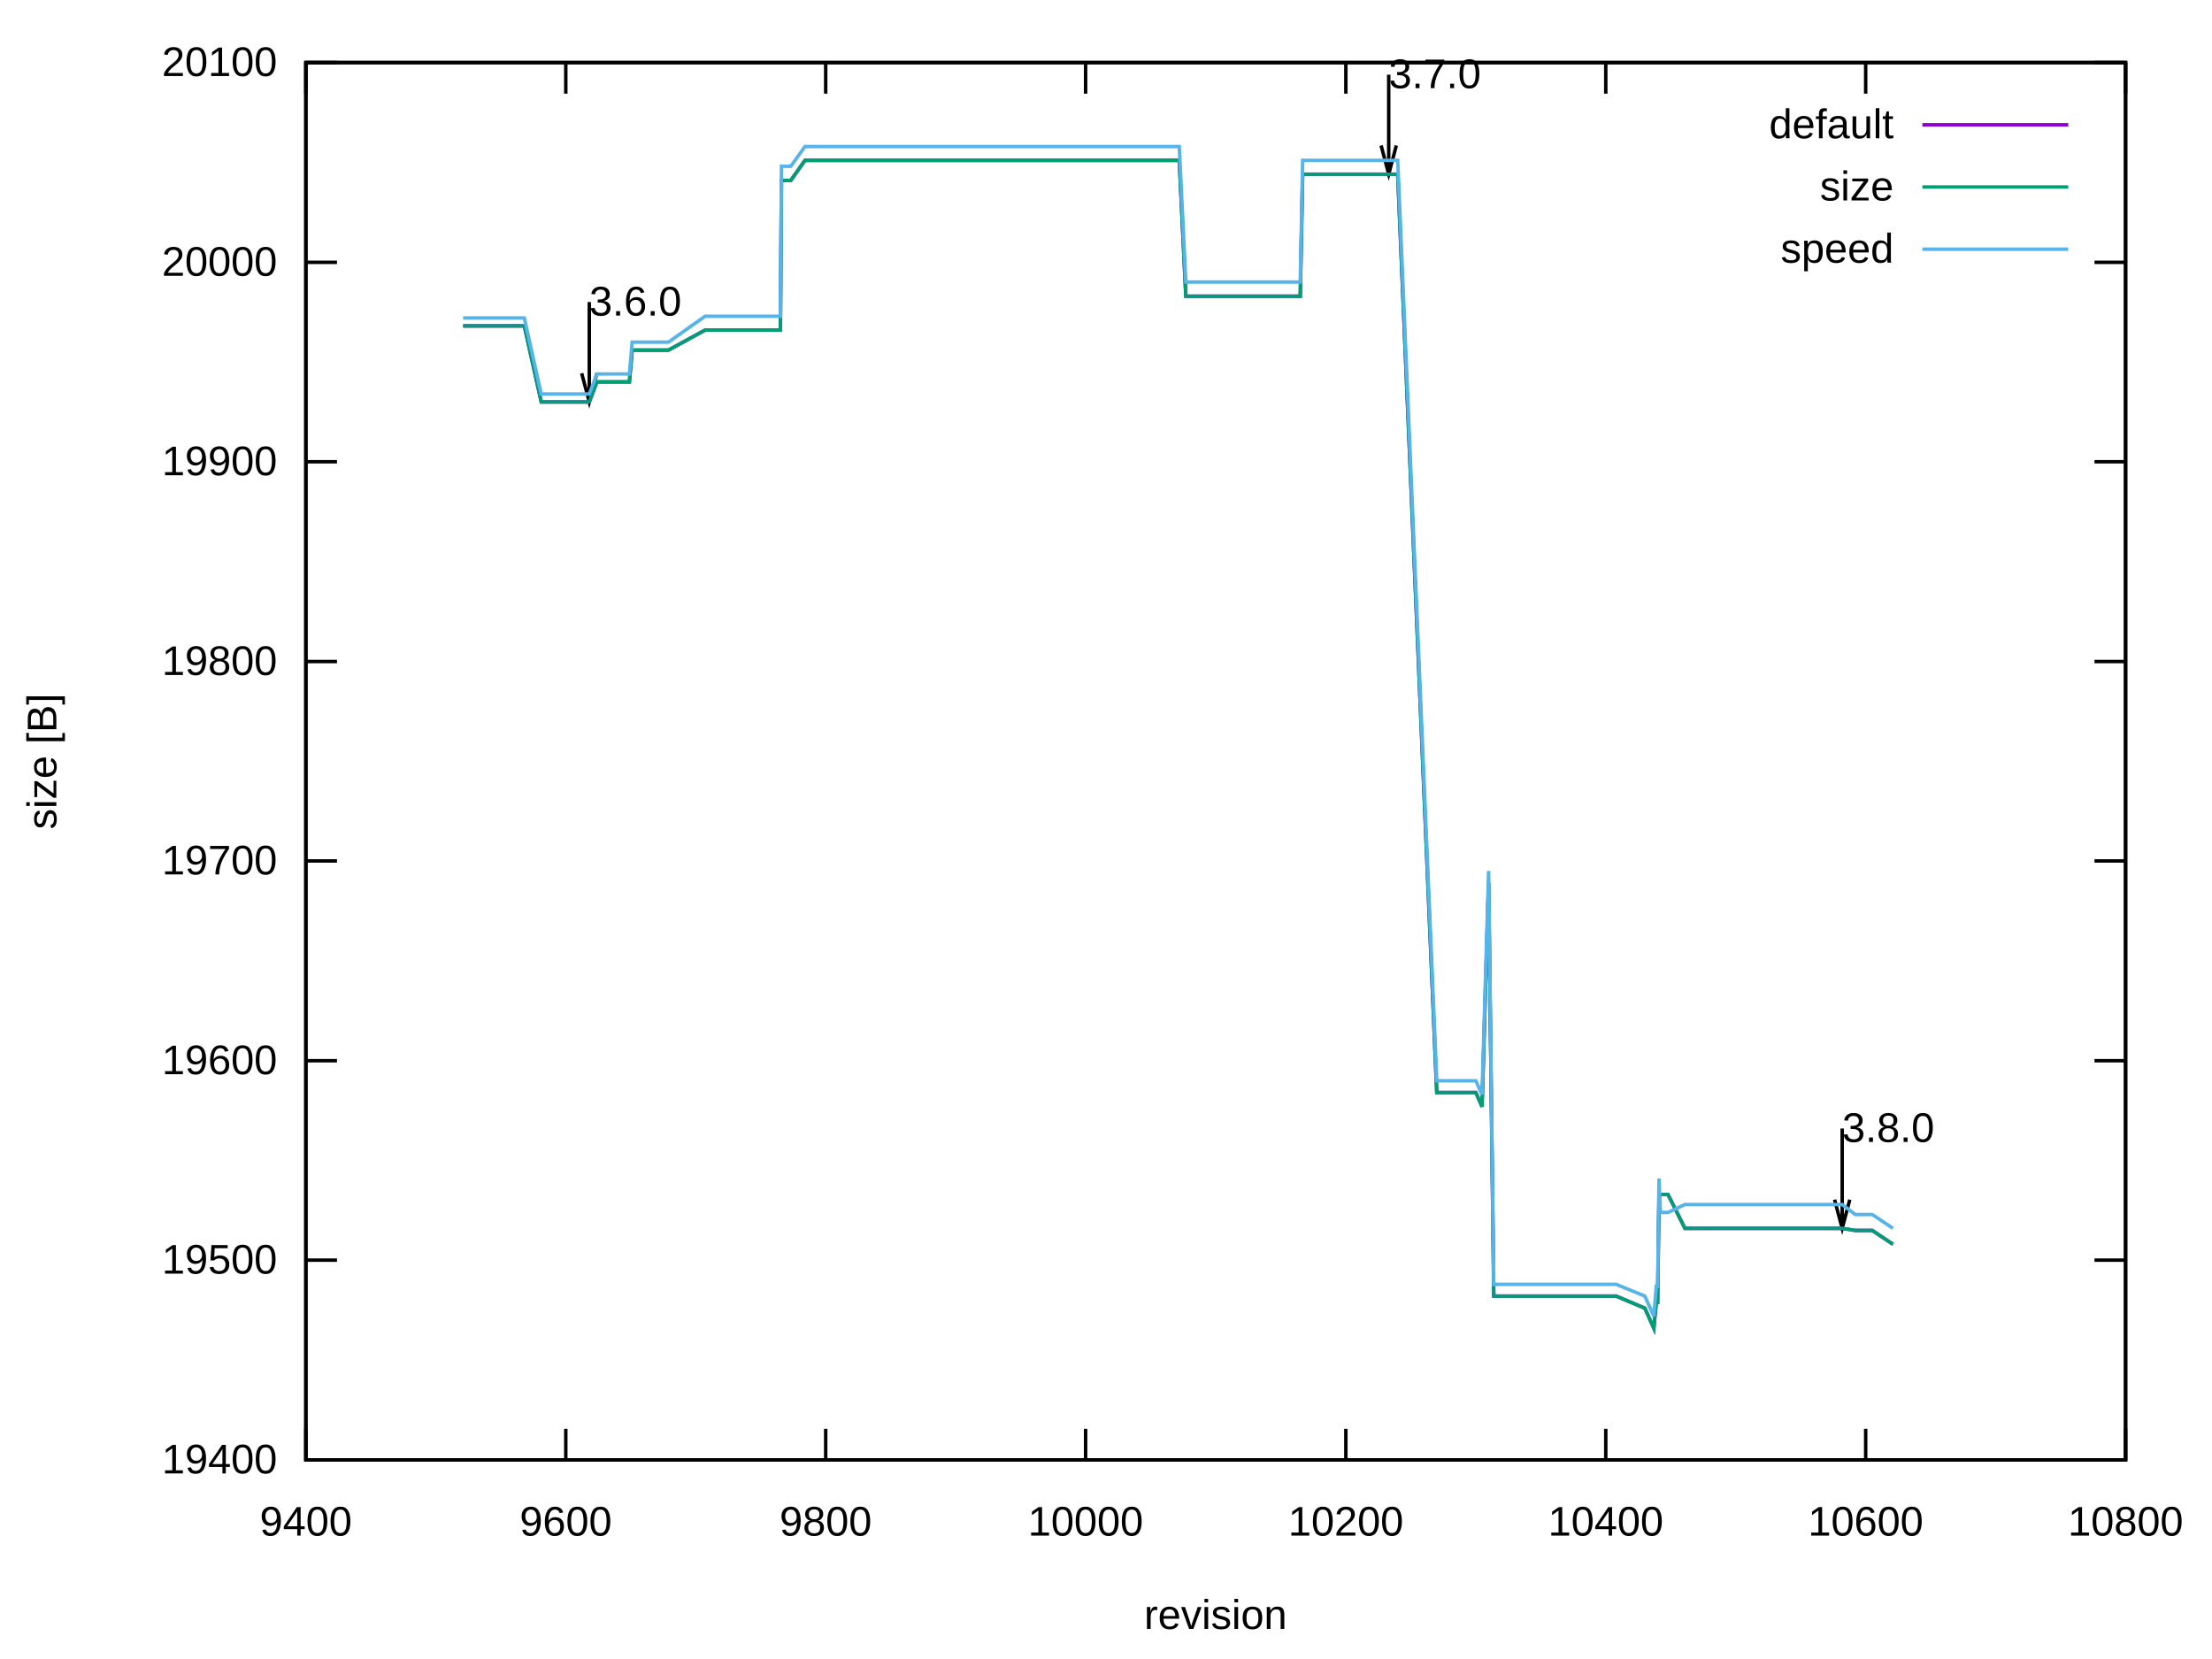
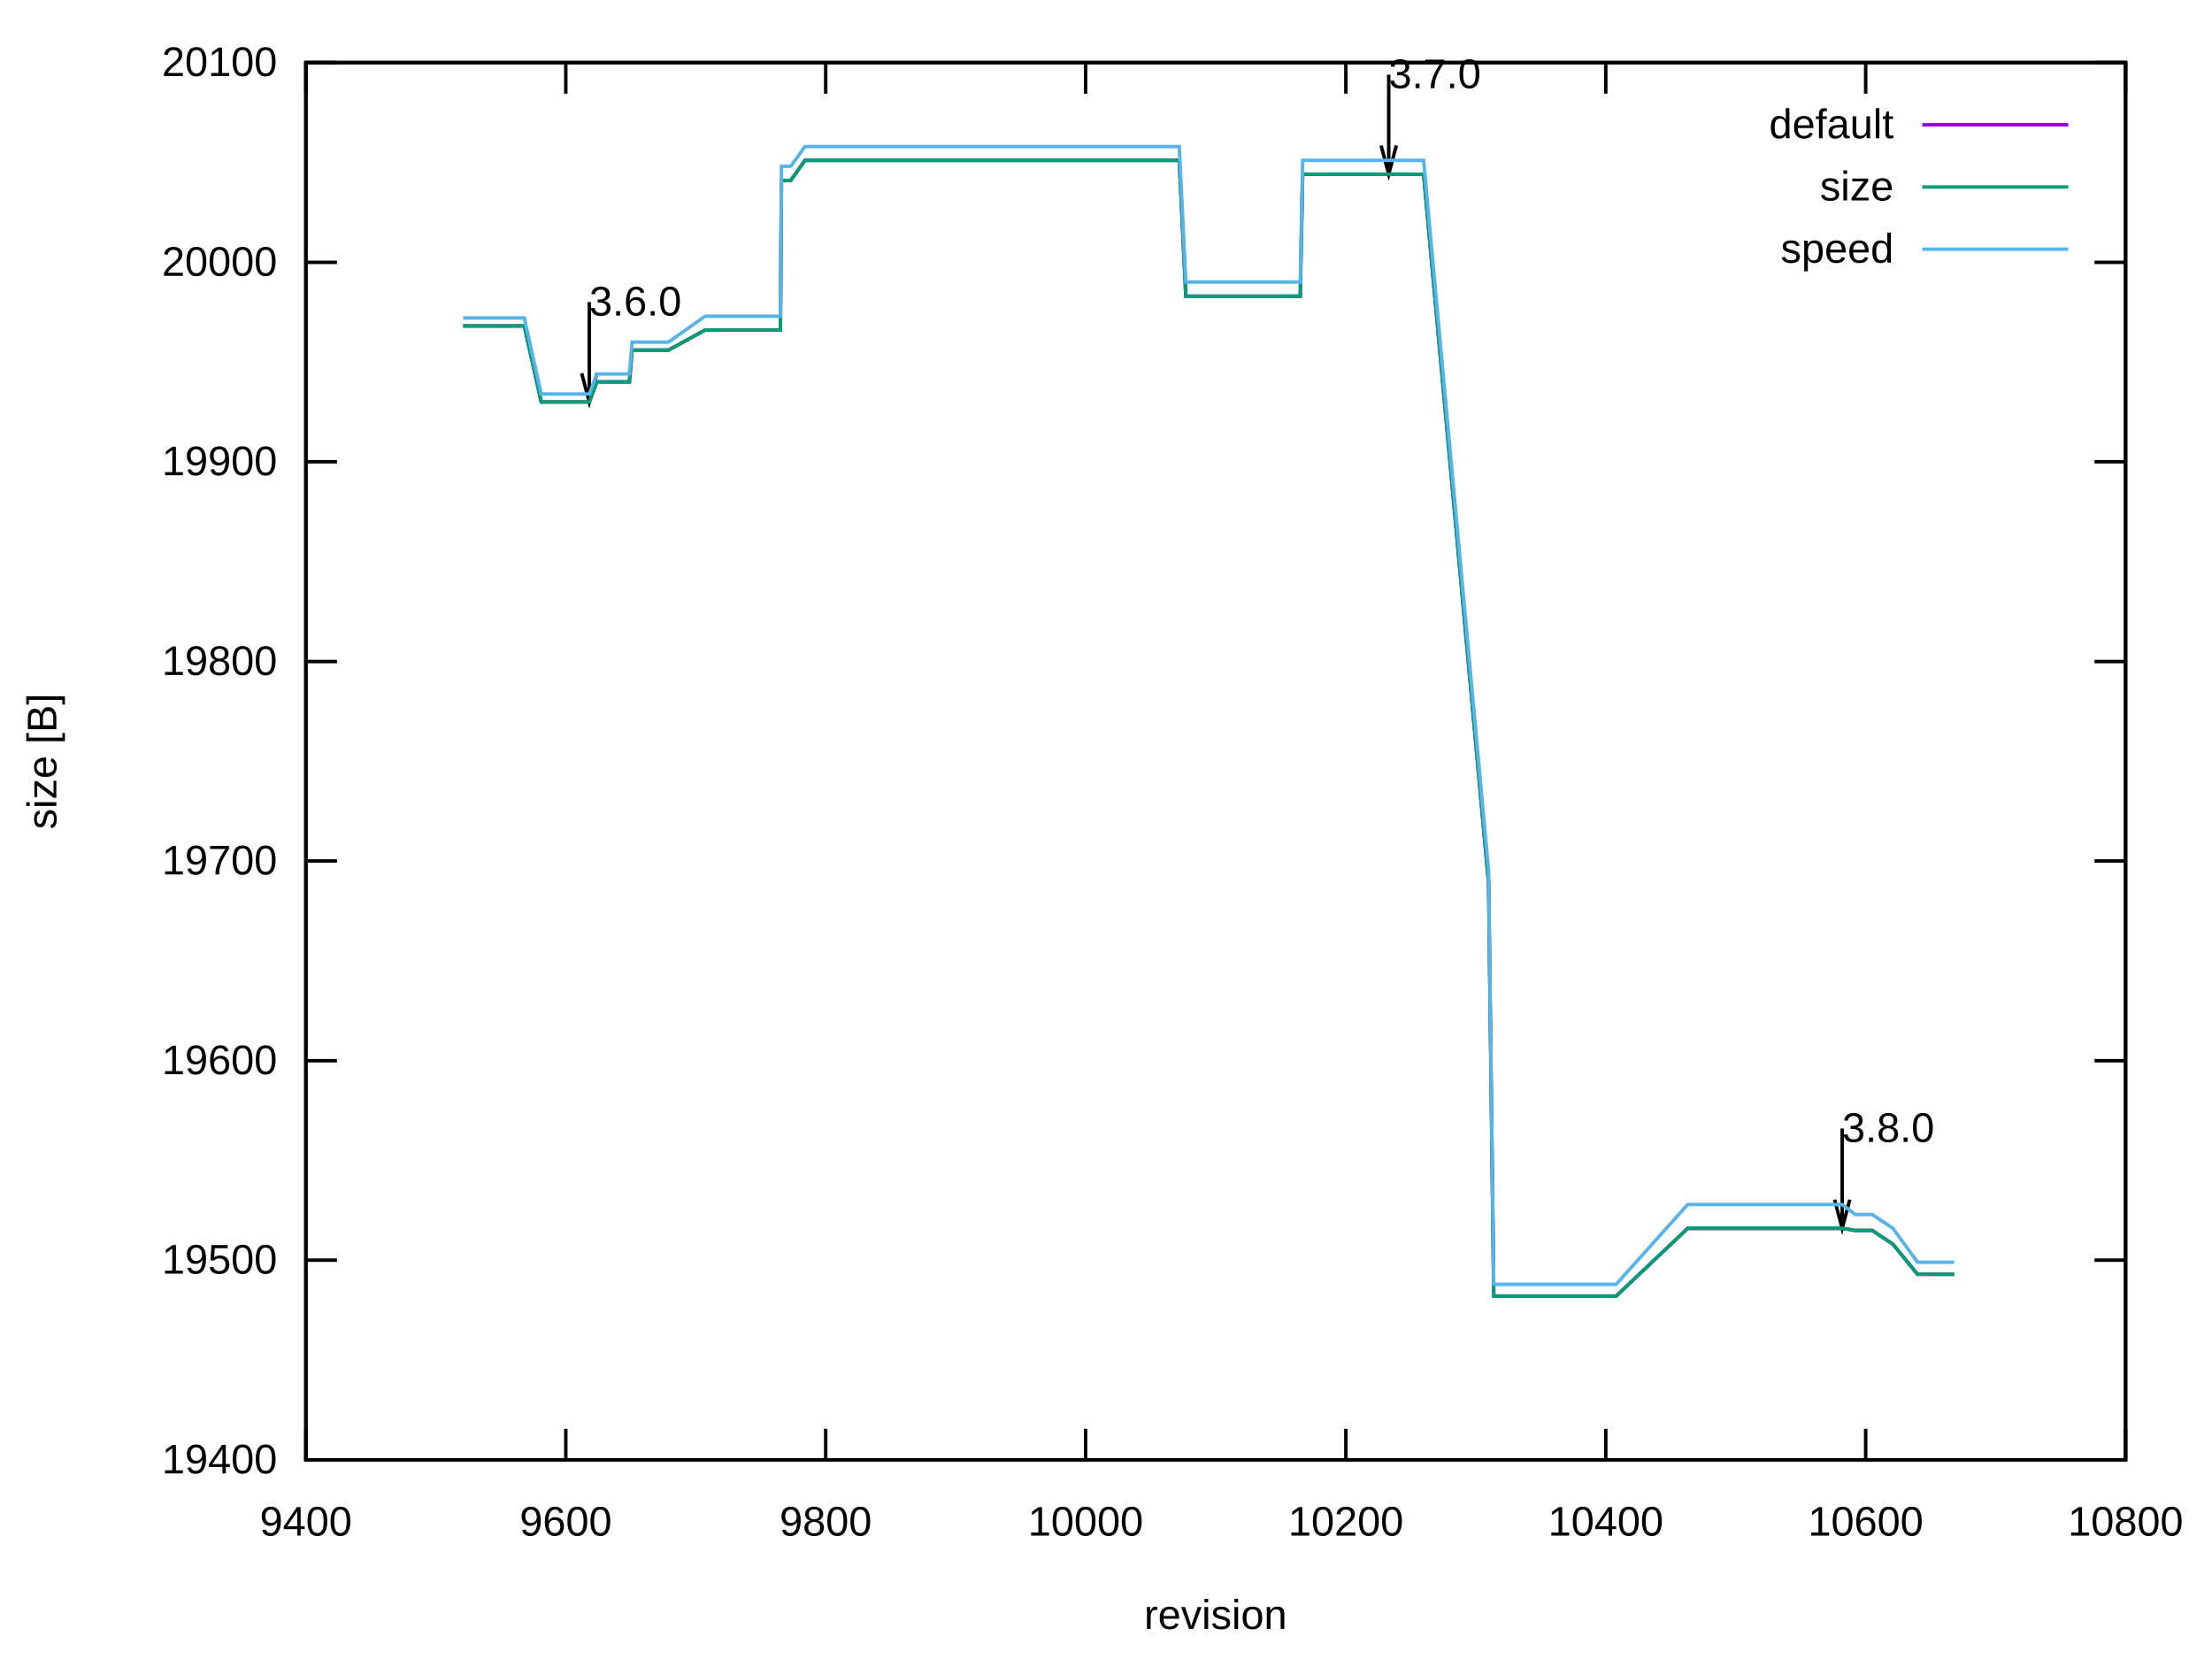
<svg xmlns="http://www.w3.org/2000/svg" xmlns:xlink="http://www.w3.org/1999/xlink" width="640" height="480" viewBox="0 0 640 480">
  <g id="gnuplot_canvas">
    <rect x="0" y="0" width="640" height="480" fill="none" />
    <defs>
      <circle id="gpDot" r="0.5" stroke-width="0.5" stroke="currentColor" />
      <path id="gpPt0" stroke-width="0.222" stroke="currentColor" d="M-1,0 h2 M0,-1 v2" />
      <path id="gpPt1" stroke-width="0.222" stroke="currentColor" d="M-1,-1 L1,1 M1,-1 L-1,1" />
      <path id="gpPt2" stroke-width="0.222" stroke="currentColor" d="M-1,0 L1,0 M0,-1 L0,1 M-1,-1 L1,1 M-1,1 L1,-1" />
      <rect id="gpPt3" stroke-width="0.222" stroke="currentColor" x="-1" y="-1" width="2" height="2" />
      <rect id="gpPt4" stroke-width="0.222" stroke="currentColor" fill="currentColor" x="-1" y="-1" width="2" height="2" />
      <circle id="gpPt5" stroke-width="0.222" stroke="currentColor" cx="0" cy="0" r="1" />
      <use xlink:href="#gpPt5" id="gpPt6" fill="currentColor" stroke="none" />
      <path id="gpPt7" stroke-width="0.222" stroke="currentColor" d="M0,-1.33 L-1.33,0.67 L1.33,0.67 z" />
      <use xlink:href="#gpPt7" id="gpPt8" fill="currentColor" stroke="none" />
      <use xlink:href="#gpPt7" id="gpPt9" stroke="currentColor" transform="rotate(180)" />
      <use xlink:href="#gpPt9" id="gpPt10" fill="currentColor" stroke="none" />
      <use xlink:href="#gpPt3" id="gpPt11" stroke="currentColor" transform="rotate(45)" />
      <use xlink:href="#gpPt11" id="gpPt12" fill="currentColor" stroke="none" />
      <path id="gpPt13" stroke-width="0.222" stroke="currentColor" d="M0,1.330 L1.265,0.411 L0.782,-1.067 L-0.782,-1.076 L-1.265,0.411 z" />
      <use xlink:href="#gpPt13" id="gpPt14" fill="currentColor" stroke="none" />
      <filter id="textbox" filterUnits="objectBoundingBox" x="0" y="0" height="1" width="1">
        <feFlood flood-color="white" flood-opacity="1" result="bgnd" />
        <feComposite in="SourceGraphic" in2="bgnd" operator="atop" />
      </filter>
      <filter id="greybox" filterUnits="objectBoundingBox" x="0" y="0" height="1" width="1">
        <feFlood flood-color="lightgrey" flood-opacity="1" result="grey" />
        <feComposite in="SourceGraphic" in2="grey" operator="atop" />
      </filter>
    </defs>
    <g fill="none" color="white" stroke="currentColor" stroke-width="1.00" stroke-linecap="butt" stroke-linejoin="miter">
</g>
    <g fill="none" color="black" stroke="currentColor" stroke-width="1.00" stroke-linecap="butt" stroke-linejoin="miter">
      <path stroke="black" d="M88.5,422.4 L97.5,422.4 M615.0,422.4 L606.0,422.4  " />
      <g transform="translate(80.2,426.3)" stroke="none" fill="black" font-family="Arial" font-size="12.00" text-anchor="end">
        <text>
          <tspan font-family="Arial"> 19400</tspan>
        </text>
      </g>
    </g>
    <g fill="none" color="black" stroke="currentColor" stroke-width="1.00" stroke-linecap="butt" stroke-linejoin="miter">
      <path stroke="black" d="M88.5,364.6 L97.5,364.6 M615.0,364.6 L606.0,364.6  " />
      <g transform="translate(80.2,368.5)" stroke="none" fill="black" font-family="Arial" font-size="12.00" text-anchor="end">
        <text>
          <tspan font-family="Arial"> 19500</tspan>
        </text>
      </g>
    </g>
    <g fill="none" color="black" stroke="currentColor" stroke-width="1.00" stroke-linecap="butt" stroke-linejoin="miter">
      <path stroke="black" d="M88.5,306.9 L97.5,306.9 M615.0,306.9 L606.0,306.9  " />
      <g transform="translate(80.2,310.8)" stroke="none" fill="black" font-family="Arial" font-size="12.00" text-anchor="end">
        <text>
          <tspan font-family="Arial"> 19600</tspan>
        </text>
      </g>
    </g>
    <g fill="none" color="black" stroke="currentColor" stroke-width="1.00" stroke-linecap="butt" stroke-linejoin="miter">
      <path stroke="black" d="M88.5,249.1 L97.5,249.1 M615.0,249.1 L606.0,249.1  " />
      <g transform="translate(80.2,253.0)" stroke="none" fill="black" font-family="Arial" font-size="12.00" text-anchor="end">
        <text>
          <tspan font-family="Arial"> 19700</tspan>
        </text>
      </g>
    </g>
    <g fill="none" color="black" stroke="currentColor" stroke-width="1.00" stroke-linecap="butt" stroke-linejoin="miter">
      <path stroke="black" d="M88.5,191.4 L97.5,191.4 M615.0,191.4 L606.0,191.4  " />
      <g transform="translate(80.2,195.3)" stroke="none" fill="black" font-family="Arial" font-size="12.00" text-anchor="end">
        <text>
          <tspan font-family="Arial"> 19800</tspan>
        </text>
      </g>
    </g>
    <g fill="none" color="black" stroke="currentColor" stroke-width="1.00" stroke-linecap="butt" stroke-linejoin="miter">
      <path stroke="black" d="M88.5,133.6 L97.5,133.6 M615.0,133.6 L606.0,133.6  " />
      <g transform="translate(80.2,137.5)" stroke="none" fill="black" font-family="Arial" font-size="12.00" text-anchor="end">
        <text>
          <tspan font-family="Arial"> 19900</tspan>
        </text>
      </g>
    </g>
    <g fill="none" color="black" stroke="currentColor" stroke-width="1.00" stroke-linecap="butt" stroke-linejoin="miter">
      <path stroke="black" d="M88.5,75.9 L97.5,75.9 M615.0,75.9 L606.0,75.9  " />
      <g transform="translate(80.2,79.8)" stroke="none" fill="black" font-family="Arial" font-size="12.00" text-anchor="end">
        <text>
          <tspan font-family="Arial"> 20000</tspan>
        </text>
      </g>
    </g>
    <g fill="none" color="black" stroke="currentColor" stroke-width="1.00" stroke-linecap="butt" stroke-linejoin="miter">
      <path stroke="black" d="M88.5,18.1 L97.5,18.1 M615.0,18.1 L606.0,18.1  " />
      <g transform="translate(80.2,22.0)" stroke="none" fill="black" font-family="Arial" font-size="12.00" text-anchor="end">
        <text>
          <tspan font-family="Arial"> 20100</tspan>
        </text>
      </g>
    </g>
    <g fill="none" color="black" stroke="currentColor" stroke-width="1.00" stroke-linecap="butt" stroke-linejoin="miter">
      <path stroke="black" d="M88.5,422.4 L88.5,413.4 M88.5,18.1 L88.5,27.1  " />
      <g transform="translate(88.5,444.3)" stroke="none" fill="black" font-family="Arial" font-size="12.00" text-anchor="middle">
        <text>
          <tspan font-family="Arial"> 9400</tspan>
        </text>
      </g>
    </g>
    <g fill="none" color="black" stroke="currentColor" stroke-width="1.00" stroke-linecap="butt" stroke-linejoin="miter">
      <path stroke="black" d="M163.7,422.4 L163.7,413.4 M163.7,18.1 L163.7,27.1  " />
      <g transform="translate(163.7,444.3)" stroke="none" fill="black" font-family="Arial" font-size="12.00" text-anchor="middle">
        <text>
          <tspan font-family="Arial"> 9600</tspan>
        </text>
      </g>
    </g>
    <g fill="none" color="black" stroke="currentColor" stroke-width="1.00" stroke-linecap="butt" stroke-linejoin="miter">
      <path stroke="black" d="M238.9,422.4 L238.9,413.4 M238.9,18.1 L238.9,27.1  " />
      <g transform="translate(238.9,444.3)" stroke="none" fill="black" font-family="Arial" font-size="12.00" text-anchor="middle">
        <text>
          <tspan font-family="Arial"> 9800</tspan>
        </text>
      </g>
    </g>
    <g fill="none" color="black" stroke="currentColor" stroke-width="1.00" stroke-linecap="butt" stroke-linejoin="miter">
      <path stroke="black" d="M314.1,422.4 L314.1,413.4 M314.1,18.1 L314.1,27.1  " />
      <g transform="translate(314.1,444.3)" stroke="none" fill="black" font-family="Arial" font-size="12.00" text-anchor="middle">
        <text>
          <tspan font-family="Arial"> 10000</tspan>
        </text>
      </g>
    </g>
    <g fill="none" color="black" stroke="currentColor" stroke-width="1.00" stroke-linecap="butt" stroke-linejoin="miter">
      <path stroke="black" d="M389.4,422.4 L389.4,413.4 M389.4,18.1 L389.4,27.1  " />
      <g transform="translate(389.4,444.3)" stroke="none" fill="black" font-family="Arial" font-size="12.00" text-anchor="middle">
        <text>
          <tspan font-family="Arial"> 10200</tspan>
        </text>
      </g>
    </g>
    <g fill="none" color="black" stroke="currentColor" stroke-width="1.00" stroke-linecap="butt" stroke-linejoin="miter">
      <path stroke="black" d="M464.6,422.4 L464.6,413.4 M464.6,18.1 L464.6,27.1  " />
      <g transform="translate(464.6,444.3)" stroke="none" fill="black" font-family="Arial" font-size="12.00" text-anchor="middle">
        <text>
          <tspan font-family="Arial"> 10400</tspan>
        </text>
      </g>
    </g>
    <g fill="none" color="black" stroke="currentColor" stroke-width="1.00" stroke-linecap="butt" stroke-linejoin="miter">
      <path stroke="black" d="M539.8,422.4 L539.8,413.4 M539.8,18.1 L539.8,27.1  " />
      <g transform="translate(539.8,444.3)" stroke="none" fill="black" font-family="Arial" font-size="12.00" text-anchor="middle">
        <text>
          <tspan font-family="Arial"> 10600</tspan>
        </text>
      </g>
    </g>
    <g fill="none" color="black" stroke="currentColor" stroke-width="1.00" stroke-linecap="butt" stroke-linejoin="miter">
      <path stroke="black" d="M615.0,422.4 L615.0,413.4 M615.0,18.1 L615.0,27.1  " />
      <g transform="translate(615.0,444.3)" stroke="none" fill="black" font-family="Arial" font-size="12.00" text-anchor="middle">
        <text>
          <tspan font-family="Arial"> 10800</tspan>
        </text>
      </g>
    </g>
    <g fill="none" color="black" stroke="currentColor" stroke-width="1.00" stroke-linecap="butt" stroke-linejoin="miter">
</g>
    <g fill="none" color="black" stroke="currentColor" stroke-width="1.00" stroke-linecap="butt" stroke-linejoin="miter">
      <path stroke="black" d="M88.5,18.1 L88.5,422.4 L615.0,422.4 L615.0,18.1 L88.5,18.1 Z  " />
      <g transform="translate(170.5,91.3)" stroke="none" fill="black" font-family="Arial" font-size="12.00" text-anchor="start">
        <text>
          <tspan font-family="Arial">3.6.0</tspan>
        </text>
      </g>
      <g transform="translate(401.8,25.5)" stroke="none" fill="black" font-family="Arial" font-size="12.00" text-anchor="start">
        <text>
          <tspan font-family="Arial">3.7.0</tspan>
        </text>
      </g>
      <g transform="translate(533.0,330.4)" stroke="none" fill="black" font-family="Arial" font-size="12.00" text-anchor="start">
        <text>
          <tspan font-family="Arial">3.8.0</tspan>
        </text>
      </g>
      <path stroke="black" d="M168.3,108.0 L170.5,116.3 L172.7,108.0 M170.5,87.4 L170.5,116.3 M399.6,42.1 L401.8,50.4 L404.0,42.1   M401.8,21.6 L401.8,50.4 M530.8,347.1 L533.0,355.4 L535.2,347.1 M533.0,326.5 L533.0,355.4  " />
    </g>
    <g fill="none" color="black" stroke="currentColor" stroke-width="1.00" stroke-linecap="butt" stroke-linejoin="miter">
      <g transform="translate(16.3,220.3) rotate(270)" stroke="none" fill="black" font-family="Arial" font-size="12.00" text-anchor="middle">
        <text>
          <tspan font-family="Arial">size [B]</tspan>
        </text>
      </g>
    </g>
    <g fill="none" color="black" stroke="currentColor" stroke-width="1.00" stroke-linecap="butt" stroke-linejoin="miter">
      <g transform="translate(351.7,471.3)" stroke="none" fill="black" font-family="Arial" font-size="12.00" text-anchor="middle">
        <text>
          <tspan font-family="Arial">revision</tspan>
        </text>
      </g>
    </g>
    <g fill="none" color="black" stroke="currentColor" stroke-width="1.00" stroke-linecap="butt" stroke-linejoin="miter">
</g>
    <g id="gnuplot_plot_1">
      <g fill="none" color="black" stroke="currentColor" stroke-width="1.00" stroke-linecap="butt" stroke-linejoin="miter">
        <g transform="translate(547.9,40.0)" stroke="none" fill="black" font-family="Arial" font-size="12.00" text-anchor="end">
          <text>
            <tspan font-family="Arial">default</tspan>
          </text>
        </g>
      </g>
      <g fill="none" color="black" stroke="currentColor" stroke-width="1.00" stroke-linecap="butt" stroke-linejoin="miter">
-         <path stroke="rgb(148,   0, 211)" d="M556.2,36.1 L598.4,36.1 M134.0,94.3 L141.2,94.3 L144.9,94.3 L151.7,94.3 L156.6,116.3 L159.6,116.3   L162.2,116.3 L164.1,116.3 L164.5,116.3 L164.8,116.3 L165.2,116.3 L170.5,116.3 L172.7,110.5 L175.7,110.5   L176.9,110.5 L177.3,110.5 L177.6,110.5 L178.0,110.5 L178.8,110.5 L180.6,110.5 L181.0,110.5 L182.1,110.5   L182.9,101.3 L183.6,101.3 L184.0,101.3 L185.9,101.3 L187.0,101.3 L187.8,101.3 L188.2,101.3 L188.5,101.3   L193.4,101.3 L204.0,95.5 L212.6,95.5 L216.4,95.5 L219.0,95.5 L220.5,95.5 L224.3,95.5 L225.4,95.5   L225.8,95.5 L226.1,52.2 L226.5,52.2 L228.8,52.2 L232.9,46.4 L235.2,46.4 L235.5,46.4 L236.3,46.4   L237.8,46.4 L240.1,46.4 L241.6,46.4 L241.9,46.4 L244.6,46.4 L245.7,46.4 L246.1,46.4 L246.5,46.4   L250.2,46.4 L251.0,46.4 L252.5,46.4 L268.6,46.4 L276.9,46.4 L278.0,46.4 L278.4,46.4 L283.7,46.4   L286.3,46.4 L287.1,46.4 L287.4,46.4 L287.8,46.4 L288.6,46.4 L289.3,46.4 L291.2,46.4 L292.0,46.4   L293.8,46.4 L295.0,46.4 L296.5,46.4 L297.2,46.4 L297.6,46.4 L299.5,46.4 L299.9,46.4 L300.6,46.4   L301.0,46.4 L302.5,46.4 L305.1,46.4 L308.1,46.4 L311.9,46.4 L313.0,46.4 L314.1,46.4 L320.5,46.4   L332.2,46.4 L336.0,46.4 L340.1,46.4 L341.2,46.4 L343.1,85.7 L344.2,85.7 L354.8,85.7 L360.8,85.7   L369.4,85.7 L375.4,85.7 L376.2,85.7 L376.9,50.4 L379.6,50.4 L382.2,50.4 L382.6,50.4 L383.7,50.4   L386.3,50.4 L392.7,50.4 L393.5,50.4 L401.8,50.4 L403.3,50.4 L404.4,50.4 L415.7,316.1 L419.1,316.1   L419.4,316.1 L420.2,316.1 L422.1,316.1 L427.0,316.1 L428.8,320.2 L430.7,255.5 L432.2,375.0 L442.0,375.0   L443.9,375.0 L445.4,375.0 L445.8,375.0 L451.8,375.0 L452.2,375.0 L454.8,375.0 L467.6,375.0 L475.9,378.5   L478.5,384.3 L479.2,376.8 L479.6,376.8 L480.0,346.7 L480.4,345.6 L482.6,345.6 L487.5,355.4 L500.3,355.4   L505.9,355.4 L517.2,355.4 L524.0,355.4 L533.0,355.4 L536.8,356.0 L540.2,356.0 L541.7,356.0 L547.7,360.0    " />
+         <path stroke="rgb(148,   0, 211)" d="M556.2,36.1 L598.4,36.1 M134.0,94.3 L141.2,94.3 L144.9,94.3 L151.7,94.3 L156.6,116.3 L159.6,116.3   L162.2,116.3 L164.1,116.3 L164.5,116.3 L164.8,116.3 L165.2,116.3 L170.5,116.3 L172.7,110.5 L175.7,110.5   L176.9,110.5 L177.3,110.5 L177.6,110.5 L178.0,110.5 L178.8,110.5 L180.6,110.5 L181.0,110.5 L182.1,110.5   L182.9,101.3 L183.6,101.3 L184.0,101.3 L185.9,101.3 L187.0,101.3 L187.8,101.3 L188.2,101.3 L188.5,101.3   L193.4,101.3 L204.0,95.5 L212.6,95.5 L216.4,95.5 L219.0,95.5 L220.5,95.5 L224.3,95.5 L225.4,95.5   L225.8,95.5 L226.1,52.2 L226.5,52.2 L228.8,52.2 L232.9,46.4 L235.2,46.4 L235.5,46.4 L236.3,46.4   L237.8,46.4 L240.1,46.4 L241.6,46.4 L241.9,46.4 L244.6,46.4 L245.7,46.4 L246.1,46.4 L246.5,46.4   L250.2,46.4 L251.0,46.4 L252.5,46.4 L268.6,46.4 L295.0,46.4 L296.5,46.4 L297.2,46.4 L297.6,46.4   L299.5,46.4 L299.9,46.4 L300.6,46.4 L301.0,46.4 L302.5,46.4 L305.1,46.4 L308.1,46.4 L311.9,46.4   L313.0,46.4 L314.1,46.4 L320.5,46.4 L332.2,46.4 L336.0,46.4 L340.1,46.4 L341.2,46.4 L343.1,85.7   L344.2,85.7 L354.8,85.7 L360.8,85.7 L369.4,85.7 L375.4,85.7 L376.2,85.7 L376.9,50.4 L379.6,50.4   L382.2,50.4 L382.6,50.4 L383.7,50.4 L386.3,50.4 L392.7,50.4 L393.5,50.4 L401.8,50.4 L403.3,50.4   L404.4,50.4 L411.9,50.4 L430.7,255.5 L432.2,375.0 L442.0,375.0 L443.9,375.0 L445.4,375.0 L445.8,375.0   L451.8,375.0 L452.2,375.0 L454.8,375.0 L467.6,375.0 L488.3,355.4 L500.3,355.4 L505.9,355.4 L517.2,355.4   L524.0,355.4 L533.0,355.4 L536.8,356.0 L540.2,356.0 L541.7,356.0 L547.7,360.0 L554.8,368.7 L556.7,368.7   L560.8,368.7 L562.4,368.7 L565.4,368.7  " />
      </g>
    </g>
    <g id="gnuplot_plot_2">
      <g fill="none" color="black" stroke="currentColor" stroke-width="1.00" stroke-linecap="butt" stroke-linejoin="miter">
        <g transform="translate(547.9,58.0)" stroke="none" fill="black" font-family="Arial" font-size="12.00" text-anchor="end">
          <text>
            <tspan font-family="Arial">size</tspan>
          </text>
        </g>
      </g>
      <g fill="none" color="black" stroke="currentColor" stroke-width="1.00" stroke-linecap="butt" stroke-linejoin="miter">
-         <path stroke="rgb(  0, 158, 115)" d="M556.2,54.1 L598.4,54.1 M134.0,94.3 L141.2,94.3 L144.9,94.3 L151.7,94.3 L156.6,116.3 L159.6,116.3   L162.2,116.3 L164.1,116.3 L164.5,116.3 L164.8,116.3 L165.2,116.3 L170.5,116.3 L172.7,110.5 L175.7,110.5   L176.9,110.5 L177.3,110.5 L177.6,110.5 L178.0,110.5 L178.8,110.5 L180.6,110.5 L181.0,110.5 L182.1,110.5   L182.9,101.3 L183.6,101.3 L184.0,101.3 L185.9,101.3 L187.0,101.3 L187.8,101.3 L188.2,101.3 L188.5,101.3   L193.4,101.3 L204.0,95.5 L212.6,95.5 L216.4,95.5 L219.0,95.5 L220.5,95.5 L224.3,95.5 L225.4,95.5   L225.8,95.5 L226.1,52.2 L226.5,52.2 L228.8,52.2 L232.9,46.4 L235.2,46.4 L235.5,46.4 L236.3,46.4   L237.8,46.4 L240.1,46.4 L241.6,46.4 L241.9,46.4 L244.6,46.4 L245.7,46.4 L246.1,46.4 L246.5,46.4   L250.2,46.4 L251.0,46.4 L252.5,46.4 L268.6,46.4 L276.9,46.4 L278.0,46.4 L278.4,46.4 L283.7,46.4   L286.3,46.4 L287.1,46.4 L287.4,46.4 L287.8,46.4 L288.6,46.4 L289.3,46.4 L291.2,46.4 L292.0,46.4   L293.8,46.4 L295.0,46.4 L296.5,46.4 L297.2,46.4 L297.6,46.4 L299.5,46.4 L299.9,46.4 L300.6,46.4   L301.0,46.4 L302.5,46.4 L305.1,46.4 L308.1,46.4 L311.9,46.4 L313.0,46.4 L314.1,46.4 L320.5,46.4   L332.2,46.4 L336.0,46.4 L340.1,46.4 L341.2,46.4 L343.1,85.7 L344.2,85.7 L354.8,85.7 L360.8,85.7   L369.4,85.7 L375.4,85.7 L376.2,85.7 L376.9,50.4 L379.6,50.4 L382.2,50.4 L382.6,50.4 L383.7,50.4   L386.3,50.4 L392.7,50.4 L393.5,50.4 L401.8,50.4 L403.3,50.4 L404.4,50.4 L415.7,316.1 L419.1,316.1   L419.4,316.1 L420.2,316.1 L422.1,316.1 L427.0,316.1 L428.8,320.2 L430.7,255.5 L432.2,375.0 L442.0,375.0   L443.9,375.0 L445.4,375.0 L445.8,375.0 L451.8,375.0 L452.2,375.0 L454.8,375.0 L467.6,375.0 L475.9,378.5   L478.5,384.3 L479.2,376.8 L479.6,376.8 L480.0,346.7 L480.4,345.6 L482.6,345.6 L487.5,355.4 L500.3,355.4   L505.9,355.4 L517.2,355.4 L524.0,355.4 L533.0,355.4 L536.8,356.0 L540.2,356.0 L541.7,356.0 L547.7,360.0    " />
+         <path stroke="rgb(  0, 158, 115)" d="M556.2,54.1 L598.4,54.1 M134.0,94.3 L141.2,94.3 L144.9,94.3 L151.7,94.3 L156.6,116.3 L159.6,116.3   L162.2,116.3 L164.1,116.3 L164.5,116.3 L164.8,116.3 L165.2,116.3 L170.5,116.3 L172.7,110.5 L175.7,110.5   L176.9,110.5 L177.3,110.5 L177.6,110.5 L178.0,110.5 L178.8,110.5 L180.6,110.5 L181.0,110.5 L182.1,110.5   L182.9,101.3 L183.6,101.3 L184.0,101.3 L185.9,101.3 L187.0,101.3 L187.8,101.3 L188.2,101.3 L188.5,101.3   L193.4,101.3 L204.0,95.5 L212.6,95.5 L216.4,95.5 L219.0,95.5 L220.5,95.5 L224.3,95.5 L225.4,95.5   L225.8,95.5 L226.1,52.2 L226.5,52.2 L228.8,52.2 L232.9,46.4 L235.2,46.4 L235.5,46.4 L236.3,46.4   L237.8,46.4 L240.1,46.4 L241.6,46.4 L241.9,46.4 L244.6,46.4 L245.7,46.4 L246.1,46.4 L246.5,46.4   L250.2,46.4 L251.0,46.4 L252.5,46.4 L268.6,46.4 L295.0,46.4 L296.5,46.4 L297.2,46.4 L297.6,46.4   L299.5,46.4 L299.9,46.4 L300.6,46.4 L301.0,46.4 L302.5,46.4 L305.1,46.4 L308.1,46.4 L311.9,46.4   L313.0,46.4 L314.1,46.4 L320.5,46.4 L332.2,46.4 L336.0,46.4 L340.1,46.4 L341.2,46.4 L343.1,85.7   L344.2,85.7 L354.8,85.7 L360.8,85.7 L369.4,85.7 L375.4,85.7 L376.2,85.7 L376.9,50.4 L379.6,50.4   L382.2,50.4 L382.6,50.4 L383.7,50.4 L386.3,50.4 L392.7,50.4 L393.5,50.4 L401.8,50.4 L403.3,50.4   L404.4,50.4 L411.9,50.4 L430.7,255.5 L432.2,375.0 L442.0,375.0 L443.9,375.0 L445.4,375.0 L445.8,375.0   L451.8,375.0 L452.2,375.0 L454.8,375.0 L467.6,375.0 L488.3,355.4 L500.3,355.4 L505.9,355.4 L517.2,355.4   L524.0,355.4 L533.0,355.4 L536.8,356.0 L540.2,356.0 L541.7,356.0 L547.7,360.0 L554.8,368.7 L556.7,368.7   L560.8,368.7 L562.4,368.7 L565.4,368.7  " />
      </g>
    </g>
    <g id="gnuplot_plot_3">
      <g fill="none" color="black" stroke="currentColor" stroke-width="1.00" stroke-linecap="butt" stroke-linejoin="miter">
        <g transform="translate(547.9,76.0)" stroke="none" fill="black" font-family="Arial" font-size="12.00" text-anchor="end">
          <text>
            <tspan font-family="Arial">speed</tspan>
          </text>
        </g>
      </g>
      <g fill="none" color="black" stroke="currentColor" stroke-width="1.00" stroke-linecap="butt" stroke-linejoin="miter">
-         <path stroke="rgb( 86, 180, 233)" d="M556.2,72.1 L598.4,72.1 M134.0,92.0 L141.2,92.0 L144.9,92.0 L151.7,92.0 L156.6,114.0 L159.6,114.0   L162.2,114.0 L164.1,114.0 L164.5,114.0 L164.8,114.0 L165.2,114.0 L170.5,114.0 L172.7,108.2 L175.7,108.2   L176.9,108.2 L177.3,108.2 L177.6,108.2 L178.0,108.2 L178.8,108.2 L180.6,108.2 L181.0,108.2 L182.1,108.2   L182.9,99.0 L183.6,99.0 L184.0,99.0 L185.9,99.0 L187.0,99.0 L187.8,99.0 L188.2,99.0 L188.5,99.0   L193.4,99.0 L204.0,91.5 L212.6,91.5 L216.4,91.5 L219.0,91.5 L220.5,91.5 L224.3,91.5 L225.4,91.5   L225.8,91.5 L226.1,48.1 L226.5,48.1 L228.8,48.1 L232.9,42.4 L235.2,42.4 L235.5,42.4 L236.3,42.4   L237.8,42.4 L240.1,42.4 L241.6,42.4 L241.9,42.4 L244.6,42.4 L245.7,42.4 L246.1,42.4 L246.5,42.4   L250.2,42.4 L251.0,42.4 L252.5,42.4 L268.6,42.4 L276.9,42.4 L278.0,42.4 L278.4,42.4 L283.7,42.4   L286.3,42.4 L287.1,42.4 L287.4,42.4 L287.8,42.4 L288.6,42.4 L289.3,42.4 L291.2,42.4 L292.0,42.4   L293.8,42.4 L295.0,42.4 L296.5,42.4 L297.2,42.4 L297.6,42.4 L299.5,42.4 L299.9,42.4 L300.6,42.4   L301.0,42.4 L302.5,42.4 L305.1,42.4 L308.1,42.4 L311.9,42.4 L313.0,42.4 L314.1,42.4 L320.5,42.4   L332.2,42.4 L336.0,42.4 L340.1,42.4 L341.2,42.4 L343.1,81.6 L344.2,81.6 L354.8,81.6 L360.8,81.6   L369.4,81.6 L375.4,81.6 L376.2,81.6 L376.9,46.4 L379.6,46.4 L382.2,46.4 L382.6,46.4 L383.7,46.4   L386.3,46.4 L392.7,46.4 L393.5,46.4 L401.8,46.4 L403.3,46.4 L404.4,46.4 L415.7,312.7 L419.1,312.7   L419.4,312.7 L420.2,312.7 L422.1,312.7 L427.0,312.7 L428.8,316.7 L430.7,252.0 L432.2,371.6 L442.0,371.6   L443.9,371.6 L445.4,371.6 L445.8,371.6 L451.8,371.6 L452.2,371.6 L454.8,371.6 L467.6,371.6 L475.9,375.0   L478.5,380.8 L479.2,372.2 L479.6,372.2 L480.0,341.0 L480.4,350.8 L482.6,350.8 L487.5,348.5 L500.3,348.5   L505.9,348.5 L517.2,348.5 L524.0,348.5 L533.0,348.5 L536.8,351.4 L540.2,351.4 L541.7,351.4 L547.7,355.4    " />
+         <path stroke="rgb( 86, 180, 233)" d="M556.2,72.1 L598.4,72.1 M134.0,92.0 L141.2,92.0 L144.9,92.0 L151.7,92.0 L156.6,114.0 L159.6,114.0   L162.2,114.0 L164.1,114.0 L164.5,114.0 L164.8,114.0 L165.2,114.0 L170.5,114.0 L172.7,108.2 L175.7,108.2   L176.9,108.2 L177.3,108.2 L177.6,108.2 L178.0,108.2 L178.8,108.2 L180.6,108.2 L181.0,108.2 L182.1,108.2   L182.9,99.0 L183.6,99.0 L184.0,99.0 L185.9,99.0 L187.0,99.0 L187.8,99.0 L188.2,99.0 L188.5,99.0   L193.4,99.0 L204.0,91.5 L212.6,91.5 L216.4,91.5 L219.0,91.5 L220.5,91.5 L224.3,91.5 L225.4,91.5   L225.8,91.5 L226.1,48.1 L226.5,48.1 L228.8,48.1 L232.9,42.4 L235.2,42.4 L235.5,42.4 L236.3,42.4   L237.8,42.4 L240.1,42.4 L241.6,42.4 L241.9,42.4 L244.6,42.4 L245.7,42.4 L246.1,42.4 L246.5,42.4   L250.2,42.4 L251.0,42.4 L252.5,42.4 L268.6,42.4 L295.0,42.4 L296.5,42.4 L297.2,42.4 L297.6,42.4   L299.5,42.4 L299.9,42.4 L300.6,42.4 L301.0,42.4 L302.5,42.4 L305.1,42.4 L308.1,42.4 L311.9,42.4   L313.0,42.4 L314.1,42.4 L320.5,42.4 L332.2,42.4 L336.0,42.4 L340.1,42.4 L341.2,42.4 L343.1,81.6   L344.2,81.6 L354.8,81.6 L360.8,81.6 L369.4,81.6 L375.4,81.6 L376.2,81.6 L376.9,46.4 L379.6,46.4   L382.2,46.4 L382.6,46.4 L383.7,46.4 L386.3,46.4 L392.7,46.4 L393.5,46.4 L401.8,46.4 L403.3,46.4   L404.4,46.4 L411.9,46.4 L430.7,252.0 L432.2,371.6 L442.0,371.6 L443.9,371.6 L445.4,371.6 L445.8,371.6   L451.8,371.6 L452.2,371.6 L454.8,371.6 L467.6,371.6 L488.3,348.5 L500.3,348.5 L505.9,348.5 L517.2,348.5   L524.0,348.5 L533.0,348.5 L536.8,351.4 L540.2,351.4 L541.7,351.4 L547.7,355.4 L554.8,365.2 L556.7,365.2   L560.8,365.2 L562.4,365.2 L565.4,365.2  " />
      </g>
    </g>
    <g fill="none" color="white" stroke="rgb( 86, 180, 233)" stroke-width="2.00" stroke-linecap="butt" stroke-linejoin="miter">
</g>
    <g fill="none" color="black" stroke="currentColor" stroke-width="2.00" stroke-linecap="butt" stroke-linejoin="miter">
</g>
    <g fill="none" color="black" stroke="black" stroke-width="1.00" stroke-linecap="butt" stroke-linejoin="miter">
</g>
    <g fill="none" color="black" stroke="currentColor" stroke-width="1.00" stroke-linecap="butt" stroke-linejoin="miter">
      <path stroke="black" d="M88.5,18.1 L88.5,422.4 L615.0,422.4 L615.0,18.1 L88.5,18.1 Z  " />
    </g>
    <g fill="none" color="black" stroke="currentColor" stroke-width="1.00" stroke-linecap="butt" stroke-linejoin="miter">
</g>
  </g>
</svg>
